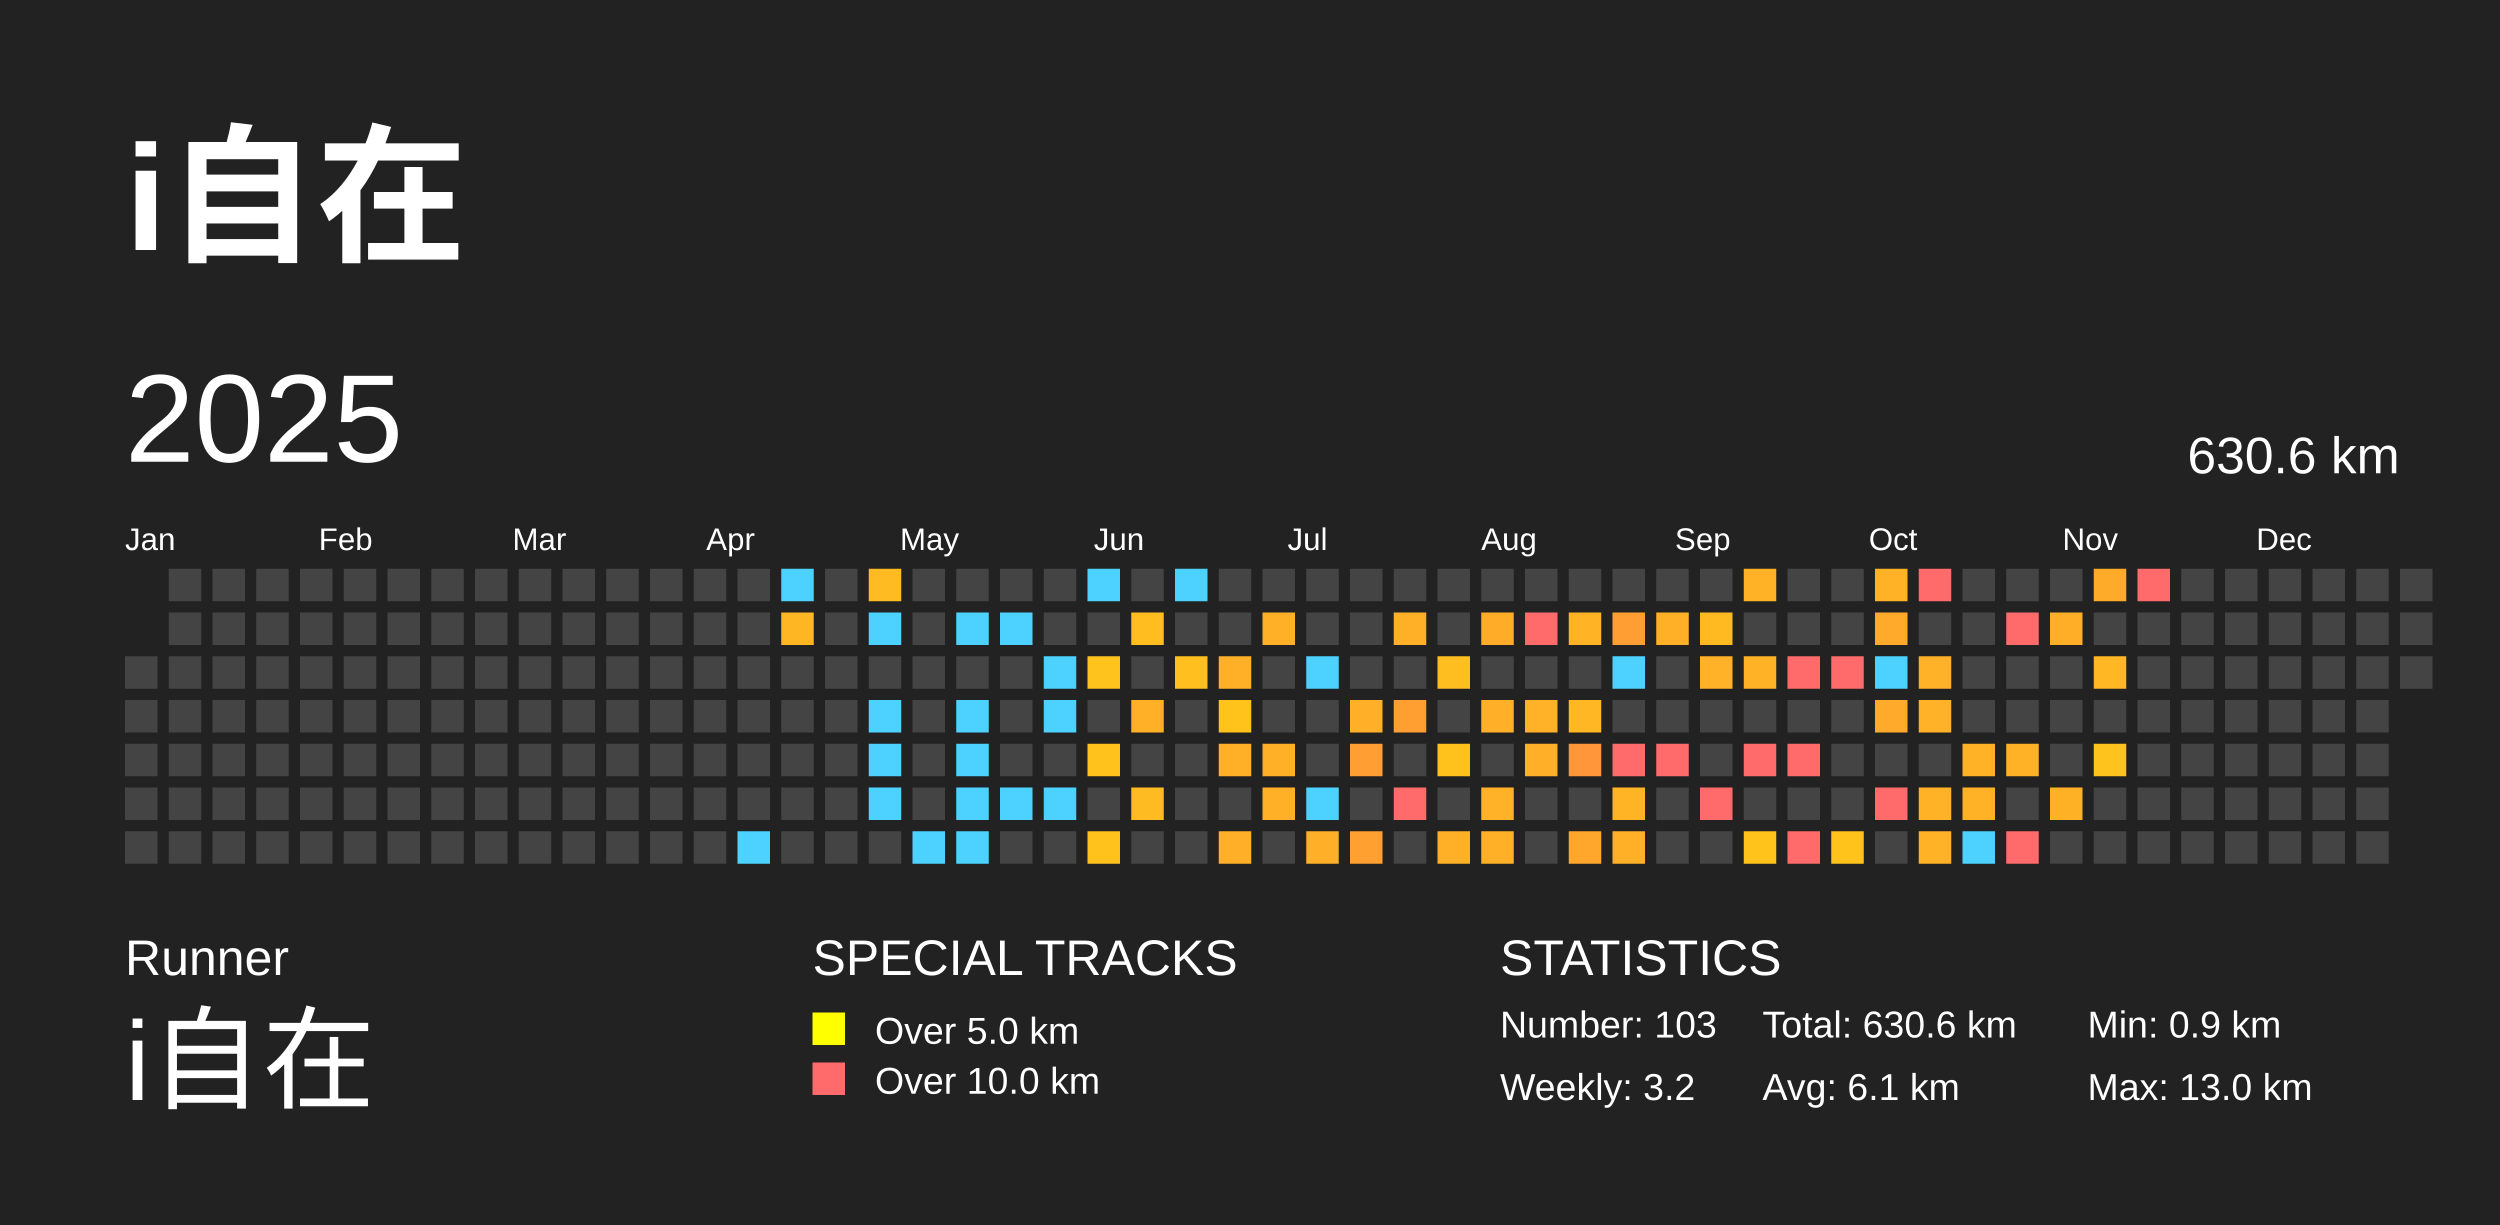
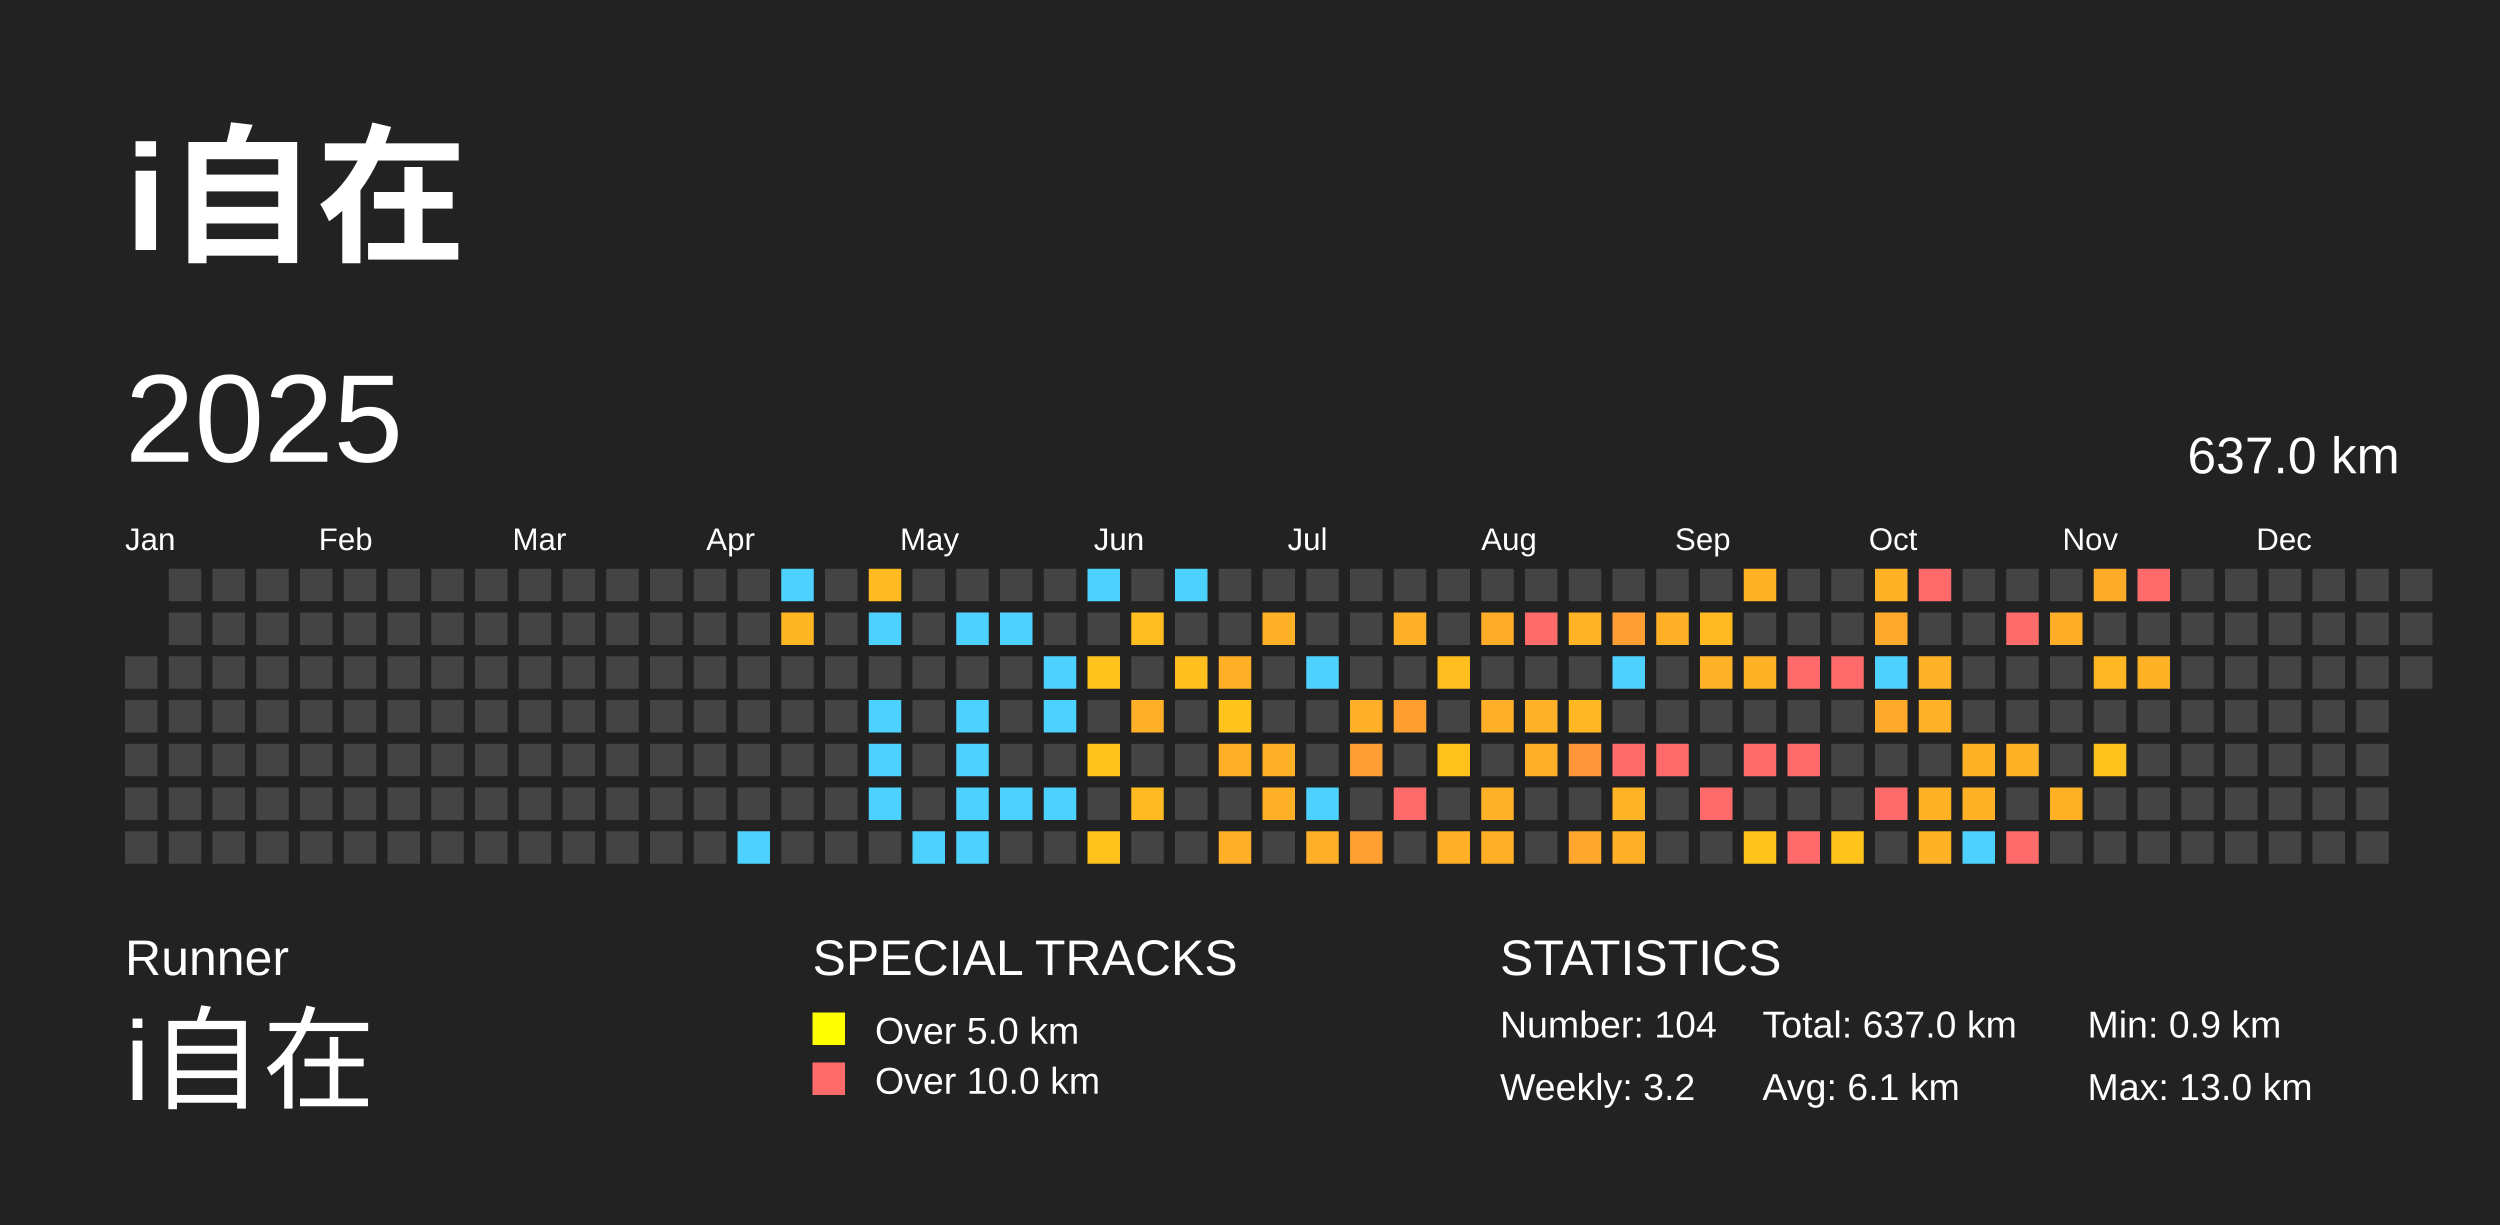
<svg xmlns="http://www.w3.org/2000/svg" baseProfile="full" height="98mm" version="1.1" viewBox="0,0,200,98" width="200mm">
  <defs />
  <rect fill="#222222" height="98" width="200" x="0" y="0" />
  <text fill="#FFFFFF" style="font-size:12px; font-family:Arial; font-weight:bold;" x="10" y="20">i自在</text>
  <text fill="#FFFFFF" style="font-size:4px; font-family:Arial" x="10" y="78">Runner</text>
  <text fill="#FFFFFF" style="font-size:9px; font-family:Arial" x="10" y="88">i自在</text>
  <text fill="#FFFFFF" style="font-size:4px; font-family:Arial" x="65" y="78">SPECIAL TRACKS</text>
  <rect fill="#FFFF00" height="2.6" width="2.6" x="65" y="81" />
  <text fill="#FFFFFF" style="font-size:3px; font-family:Arial" x="70" y="83.5">Over 5.0 km</text>
  <rect fill="#FF6B6B" height="2.6" width="2.6" x="65" y="85" />
  <text fill="#FFFFFF" style="font-size:3px; font-family:Arial" x="70" y="87.5">Over 10.0 km</text>
  <text fill="#FFFFFF" style="font-size:4px; font-family:Arial" x="120" y="78">STATISTICS</text>
-   <text fill="#FFFFFF" style="font-size:3px; font-family:Arial" x="120" y="83">Number: 103</text>
+   <text fill="#FFFFFF" style="font-size:3px; font-family:Arial" x="120" y="83">Number: 104</text>
  <text fill="#FFFFFF" style="font-size:3px; font-family:Arial" x="120" y="88">Weekly: 3.2</text>
-   <text fill="#FFFFFF" style="font-size:3px; font-family:Arial" x="141" y="83">Total: 630.6 km</text>
+   <text fill="#FFFFFF" style="font-size:3px; font-family:Arial" x="141" y="83">Total: 637.0 km</text>
  <text fill="#FFFFFF" style="font-size:3px; font-family:Arial" x="141" y="88">Avg: 6.1 km</text>
  <text fill="#FFFFFF" style="font-size:3px; font-family:Arial" x="167" y="83">Min: 0.9 km</text>
  <text fill="#FFFFFF" style="font-size:3px; font-family:Arial" x="167" y="88">Max: 13.0 km</text>
  <text dominant-baseline="hanging" fill="#FFFFFF" style="font-size:10.0px; font-family:Arial;" x="10" y="30">2025</text>
-   <text dominant-baseline="hanging" fill="#FFFFFF" style="font-size:4.125px; font-family:Arial;" x="175" y="35">630.6 km</text>
+   <text dominant-baseline="hanging" fill="#FFFFFF" style="font-size:4.125px; font-family:Arial;" x="175" y="35">637.0 km</text>
  <text fill="#FFFFFF" style="font-size:2.5px; font-family:Arial" x="10.0" y="44">Jan</text>
  <text fill="#FFFFFF" style="font-size:2.5px; font-family:Arial" x="25.5" y="44">Feb</text>
  <text fill="#FFFFFF" style="font-size:2.5px; font-family:Arial" x="41.0" y="44">Mar</text>
  <text fill="#FFFFFF" style="font-size:2.5px; font-family:Arial" x="56.5" y="44">Apr</text>
  <text fill="#FFFFFF" style="font-size:2.5px; font-family:Arial" x="72.0" y="44">May</text>
  <text fill="#FFFFFF" style="font-size:2.5px; font-family:Arial" x="87.5" y="44">Jun</text>
  <text fill="#FFFFFF" style="font-size:2.5px; font-family:Arial" x="103.0" y="44">Jul</text>
  <text fill="#FFFFFF" style="font-size:2.5px; font-family:Arial" x="118.5" y="44">Aug</text>
  <text fill="#FFFFFF" style="font-size:2.5px; font-family:Arial" x="134.0" y="44">Sep</text>
  <text fill="#FFFFFF" style="font-size:2.5px; font-family:Arial" x="149.5" y="44">Oct</text>
  <text fill="#FFFFFF" style="font-size:2.5px; font-family:Arial" x="165.0" y="44">Nov</text>
  <text fill="#FFFFFF" style="font-size:2.5px; font-family:Arial" x="180.5" y="44">Dec</text>
  <rect fill="#444444" height="2.6" width="2.6" x="10.0" y="52.5" />
  <rect fill="#444444" height="2.6" width="2.6" x="10.0" y="56.0" />
  <rect fill="#444444" height="2.6" width="2.6" x="10.0" y="59.5" />
  <rect fill="#444444" height="2.6" width="2.6" x="10.0" y="63.0" />
  <rect fill="#444444" height="2.6" width="2.6" x="10.0" y="66.5" />
  <rect fill="#444444" height="2.6" width="2.6" x="13.5" y="45.5" />
  <rect fill="#444444" height="2.6" width="2.6" x="13.5" y="49.0" />
  <rect fill="#444444" height="2.6" width="2.6" x="13.5" y="52.5" />
  <rect fill="#444444" height="2.6" width="2.6" x="13.5" y="56.0" />
  <rect fill="#444444" height="2.6" width="2.6" x="13.5" y="59.5" />
  <rect fill="#444444" height="2.6" width="2.6" x="13.5" y="63.0" />
  <rect fill="#444444" height="2.6" width="2.6" x="13.5" y="66.5" />
  <rect fill="#444444" height="2.6" width="2.6" x="17.0" y="45.5" />
  <rect fill="#444444" height="2.6" width="2.6" x="17.0" y="49.0" />
  <rect fill="#444444" height="2.6" width="2.6" x="17.0" y="52.5" />
  <rect fill="#444444" height="2.6" width="2.6" x="17.0" y="56.0" />
  <rect fill="#444444" height="2.6" width="2.6" x="17.0" y="59.5" />
  <rect fill="#444444" height="2.6" width="2.6" x="17.0" y="63.0" />
  <rect fill="#444444" height="2.6" width="2.6" x="17.0" y="66.5" />
  <rect fill="#444444" height="2.6" width="2.6" x="20.5" y="45.5" />
  <rect fill="#444444" height="2.6" width="2.6" x="20.5" y="49.0" />
  <rect fill="#444444" height="2.6" width="2.6" x="20.5" y="52.5" />
  <rect fill="#444444" height="2.6" width="2.6" x="20.5" y="56.0" />
  <rect fill="#444444" height="2.6" width="2.6" x="20.5" y="59.5" />
  <rect fill="#444444" height="2.6" width="2.6" x="20.5" y="63.0" />
  <rect fill="#444444" height="2.6" width="2.6" x="20.5" y="66.5" />
  <rect fill="#444444" height="2.6" width="2.6" x="24.0" y="45.5" />
  <rect fill="#444444" height="2.6" width="2.6" x="24.0" y="49.0" />
  <rect fill="#444444" height="2.6" width="2.6" x="24.0" y="52.5" />
  <rect fill="#444444" height="2.6" width="2.6" x="24.0" y="56.0" />
  <rect fill="#444444" height="2.6" width="2.6" x="24.0" y="59.5" />
  <rect fill="#444444" height="2.6" width="2.6" x="24.0" y="63.0" />
  <rect fill="#444444" height="2.6" width="2.6" x="24.0" y="66.5" />
  <rect fill="#444444" height="2.6" width="2.6" x="27.5" y="45.5" />
  <rect fill="#444444" height="2.6" width="2.6" x="27.5" y="49.0" />
  <rect fill="#444444" height="2.6" width="2.6" x="27.5" y="52.5" />
  <rect fill="#444444" height="2.6" width="2.6" x="27.5" y="56.0" />
  <rect fill="#444444" height="2.6" width="2.6" x="27.5" y="59.5" />
  <rect fill="#444444" height="2.6" width="2.6" x="27.5" y="63.0" />
  <rect fill="#444444" height="2.6" width="2.6" x="27.5" y="66.5" />
  <rect fill="#444444" height="2.6" width="2.6" x="31.0" y="45.5" />
  <rect fill="#444444" height="2.6" width="2.6" x="31.0" y="49.0" />
  <rect fill="#444444" height="2.6" width="2.6" x="31.0" y="52.5" />
  <rect fill="#444444" height="2.6" width="2.6" x="31.0" y="56.0" />
  <rect fill="#444444" height="2.6" width="2.6" x="31.0" y="59.5" />
  <rect fill="#444444" height="2.6" width="2.6" x="31.0" y="63.0" />
  <rect fill="#444444" height="2.6" width="2.6" x="31.0" y="66.5" />
  <rect fill="#444444" height="2.6" width="2.6" x="34.5" y="45.5" />
  <rect fill="#444444" height="2.6" width="2.6" x="34.5" y="49.0" />
  <rect fill="#444444" height="2.6" width="2.6" x="34.5" y="52.5" />
  <rect fill="#444444" height="2.6" width="2.6" x="34.5" y="56.0" />
  <rect fill="#444444" height="2.6" width="2.6" x="34.5" y="59.5" />
  <rect fill="#444444" height="2.6" width="2.6" x="34.5" y="63.0" />
  <rect fill="#444444" height="2.6" width="2.6" x="34.5" y="66.5" />
  <rect fill="#444444" height="2.6" width="2.6" x="38.0" y="45.5" />
  <rect fill="#444444" height="2.6" width="2.6" x="38.0" y="49.0" />
  <rect fill="#444444" height="2.6" width="2.6" x="38.0" y="52.5" />
  <rect fill="#444444" height="2.6" width="2.6" x="38.0" y="56.0" />
  <rect fill="#444444" height="2.6" width="2.6" x="38.0" y="59.5" />
  <rect fill="#444444" height="2.6" width="2.6" x="38.0" y="63.0" />
  <rect fill="#444444" height="2.6" width="2.6" x="38.0" y="66.5" />
  <rect fill="#444444" height="2.6" width="2.6" x="41.5" y="45.5" />
  <rect fill="#444444" height="2.6" width="2.6" x="41.5" y="49.0" />
  <rect fill="#444444" height="2.6" width="2.6" x="41.5" y="52.5" />
  <rect fill="#444444" height="2.6" width="2.6" x="41.5" y="56.0" />
  <rect fill="#444444" height="2.6" width="2.6" x="41.5" y="59.5" />
  <rect fill="#444444" height="2.6" width="2.6" x="41.5" y="63.0" />
  <rect fill="#444444" height="2.6" width="2.6" x="41.5" y="66.5" />
  <rect fill="#444444" height="2.6" width="2.6" x="45.0" y="45.5" />
  <rect fill="#444444" height="2.6" width="2.6" x="45.0" y="49.0" />
  <rect fill="#444444" height="2.6" width="2.6" x="45.0" y="52.5" />
  <rect fill="#444444" height="2.6" width="2.6" x="45.0" y="56.0" />
  <rect fill="#444444" height="2.6" width="2.6" x="45.0" y="59.5" />
  <rect fill="#444444" height="2.6" width="2.6" x="45.0" y="63.0" />
  <rect fill="#444444" height="2.6" width="2.6" x="45.0" y="66.5" />
  <rect fill="#444444" height="2.6" width="2.6" x="48.5" y="45.5" />
  <rect fill="#444444" height="2.6" width="2.6" x="48.5" y="49.0" />
  <rect fill="#444444" height="2.6" width="2.6" x="48.5" y="52.5" />
  <rect fill="#444444" height="2.6" width="2.6" x="48.5" y="56.0" />
  <rect fill="#444444" height="2.6" width="2.6" x="48.5" y="59.5" />
  <rect fill="#444444" height="2.6" width="2.6" x="48.5" y="63.0" />
  <rect fill="#444444" height="2.6" width="2.6" x="48.5" y="66.5" />
  <rect fill="#444444" height="2.6" width="2.6" x="52.0" y="45.5" />
  <rect fill="#444444" height="2.6" width="2.6" x="52.0" y="49.0" />
  <rect fill="#444444" height="2.6" width="2.6" x="52.0" y="52.5" />
  <rect fill="#444444" height="2.6" width="2.6" x="52.0" y="56.0" />
  <rect fill="#444444" height="2.6" width="2.6" x="52.0" y="59.5" />
  <rect fill="#444444" height="2.6" width="2.6" x="52.0" y="63.0" />
  <rect fill="#444444" height="2.6" width="2.6" x="52.0" y="66.5" />
  <rect fill="#444444" height="2.6" width="2.6" x="55.5" y="45.5" />
  <rect fill="#444444" height="2.6" width="2.6" x="55.5" y="49.0" />
  <rect fill="#444444" height="2.6" width="2.6" x="55.5" y="52.5" />
  <rect fill="#444444" height="2.6" width="2.6" x="55.5" y="56.0" />
  <rect fill="#444444" height="2.6" width="2.6" x="55.5" y="59.5" />
  <rect fill="#444444" height="2.6" width="2.6" x="55.5" y="63.0" />
  <rect fill="#444444" height="2.6" width="2.6" x="55.5" y="66.5" />
  <rect fill="#444444" height="2.6" width="2.6" x="59.0" y="45.5" />
  <rect fill="#444444" height="2.6" width="2.6" x="59.0" y="49.0" />
  <rect fill="#444444" height="2.6" width="2.6" x="59.0" y="52.5" />
  <rect fill="#444444" height="2.6" width="2.6" x="59.0" y="56.0" />
  <rect fill="#444444" height="2.6" width="2.6" x="59.0" y="59.5" />
  <rect fill="#444444" height="2.6" width="2.6" x="59.0" y="63.0" />
  <rect fill="#4dd2ff" height="2.6" width="2.6" x="59.0" y="66.5" />
  <rect fill="#4dd2ff" height="2.6" width="2.6" x="62.5" y="45.5" />
  <rect fill="#ffb623" height="2.6" width="2.6" x="62.5" y="49.0" />
  <rect fill="#444444" height="2.6" width="2.6" x="62.5" y="52.5" />
  <rect fill="#444444" height="2.6" width="2.6" x="62.5" y="56.0" />
  <rect fill="#444444" height="2.6" width="2.6" x="62.5" y="59.5" />
  <rect fill="#444444" height="2.6" width="2.6" x="62.5" y="63.0" />
  <rect fill="#444444" height="2.6" width="2.6" x="62.5" y="66.5" />
  <rect fill="#444444" height="2.6" width="2.6" x="66.0" y="45.5" />
  <rect fill="#444444" height="2.6" width="2.6" x="66.0" y="49.0" />
  <rect fill="#444444" height="2.6" width="2.6" x="66.0" y="52.5" />
  <rect fill="#444444" height="2.6" width="2.6" x="66.0" y="56.0" />
  <rect fill="#444444" height="2.6" width="2.6" x="66.0" y="59.5" />
  <rect fill="#444444" height="2.6" width="2.6" x="66.0" y="63.0" />
  <rect fill="#444444" height="2.6" width="2.6" x="66.0" y="66.5" />
  <rect fill="#ffbb21" height="2.6" width="2.6" x="69.5" y="45.5" />
  <rect fill="#4dd2ff" height="2.6" width="2.6" x="69.5" y="49.0" />
  <rect fill="#444444" height="2.6" width="2.6" x="69.5" y="52.5" />
  <rect fill="#4dd2ff" height="2.6" width="2.6" x="69.5" y="56.0" />
  <rect fill="#4dd2ff" height="2.6" width="2.6" x="69.5" y="59.5" />
  <rect fill="#4dd2ff" height="2.6" width="2.6" x="69.5" y="63.0" />
  <rect fill="#444444" height="2.6" width="2.6" x="69.5" y="66.5" />
  <rect fill="#444444" height="2.6" width="2.6" x="73.0" y="45.5" />
  <rect fill="#444444" height="2.6" width="2.6" x="73.0" y="49.0" />
  <rect fill="#444444" height="2.6" width="2.6" x="73.0" y="52.5" />
  <rect fill="#444444" height="2.6" width="2.6" x="73.0" y="56.0" />
  <rect fill="#444444" height="2.6" width="2.6" x="73.0" y="59.5" />
  <rect fill="#444444" height="2.6" width="2.6" x="73.0" y="63.0" />
  <rect fill="#4dd2ff" height="2.6" width="2.6" x="73.0" y="66.5" />
  <rect fill="#444444" height="2.6" width="2.6" x="76.5" y="45.5" />
  <rect fill="#4dd2ff" height="2.6" width="2.6" x="76.5" y="49.0" />
  <rect fill="#444444" height="2.6" width="2.6" x="76.5" y="52.5" />
  <rect fill="#4dd2ff" height="2.6" width="2.6" x="76.5" y="56.0" />
  <rect fill="#4dd2ff" height="2.6" width="2.6" x="76.5" y="59.5" />
  <rect fill="#4dd2ff" height="2.6" width="2.6" x="76.5" y="63.0" />
  <rect fill="#4dd2ff" height="2.6" width="2.6" x="76.5" y="66.5" />
  <rect fill="#444444" height="2.6" width="2.6" x="80.0" y="45.5" />
  <rect fill="#4dd2ff" height="2.6" width="2.6" x="80.0" y="49.0" />
  <rect fill="#444444" height="2.6" width="2.6" x="80.0" y="52.5" />
  <rect fill="#444444" height="2.6" width="2.6" x="80.0" y="56.0" />
  <rect fill="#444444" height="2.6" width="2.6" x="80.0" y="59.5" />
  <rect fill="#4dd2ff" height="2.6" width="2.6" x="80.0" y="63.0" />
  <rect fill="#444444" height="2.6" width="2.6" x="80.0" y="66.5" />
  <rect fill="#444444" height="2.6" width="2.6" x="83.5" y="45.5" />
  <rect fill="#444444" height="2.6" width="2.6" x="83.5" y="49.0" />
  <rect fill="#4dd2ff" height="2.6" width="2.6" x="83.5" y="52.5" />
  <rect fill="#4dd2ff" height="2.6" width="2.6" x="83.5" y="56.0" />
  <rect fill="#444444" height="2.6" width="2.6" x="83.5" y="59.5" />
  <rect fill="#4dd2ff" height="2.6" width="2.6" x="83.5" y="63.0" />
  <rect fill="#444444" height="2.6" width="2.6" x="83.5" y="66.5" />
  <rect fill="#4dd2ff" height="2.6" width="2.6" x="87.0" y="45.5" />
  <rect fill="#444444" height="2.6" width="2.6" x="87.0" y="49.0" />
  <rect fill="#ffc31d" height="2.6" width="2.6" x="87.0" y="52.5" />
  <rect fill="#444444" height="2.6" width="2.6" x="87.0" y="56.0" />
  <rect fill="#ffc21d" height="2.6" width="2.6" x="87.0" y="59.5" />
  <rect fill="#444444" height="2.6" width="2.6" x="87.0" y="63.0" />
  <rect fill="#ffc21d" height="2.6" width="2.6" x="87.0" y="66.5" />
  <rect fill="#444444" height="2.6" width="2.6" x="90.5" y="45.5" />
  <rect fill="#ffbd1f" height="2.6" width="2.6" x="90.5" y="49.0" />
  <rect fill="#444444" height="2.6" width="2.6" x="90.5" y="52.5" />
  <rect fill="#ffb027" height="2.6" width="2.6" x="90.5" y="56.0" />
  <rect fill="#444444" height="2.6" width="2.6" x="90.5" y="59.5" />
  <rect fill="#ffbb21" height="2.6" width="2.6" x="90.5" y="63.0" />
  <rect fill="#444444" height="2.6" width="2.6" x="90.5" y="66.5" />
  <rect fill="#4dd2ff" height="2.6" width="2.6" x="94.0" y="45.5" />
  <rect fill="#444444" height="2.6" width="2.6" x="94.0" y="49.0" />
  <rect fill="#ffbf1e" height="2.6" width="2.6" x="94.0" y="52.5" />
  <rect fill="#444444" height="2.6" width="2.6" x="94.0" y="56.0" />
  <rect fill="#444444" height="2.6" width="2.6" x="94.0" y="59.5" />
  <rect fill="#444444" height="2.6" width="2.6" x="94.0" y="63.0" />
  <rect fill="#444444" height="2.6" width="2.6" x="94.0" y="66.5" />
  <rect fill="#444444" height="2.6" width="2.6" x="97.5" y="45.5" />
  <rect fill="#444444" height="2.6" width="2.6" x="97.5" y="49.0" />
  <rect fill="#ffb027" height="2.6" width="2.6" x="97.5" y="52.5" />
  <rect fill="#ffc31c" height="2.6" width="2.6" x="97.5" y="56.0" />
  <rect fill="#ffb027" height="2.6" width="2.6" x="97.5" y="59.5" />
  <rect fill="#444444" height="2.6" width="2.6" x="97.5" y="63.0" />
  <rect fill="#ffaf28" height="2.6" width="2.6" x="97.5" y="66.5" />
  <rect fill="#444444" height="2.6" width="2.6" x="101.0" y="45.5" />
  <rect fill="#ffb027" height="2.6" width="2.6" x="101.0" y="49.0" />
  <rect fill="#444444" height="2.6" width="2.6" x="101.0" y="52.5" />
  <rect fill="#444444" height="2.6" width="2.6" x="101.0" y="56.0" />
  <rect fill="#ffb027" height="2.6" width="2.6" x="101.0" y="59.5" />
  <rect fill="#ffb027" height="2.6" width="2.6" x="101.0" y="63.0" />
  <rect fill="#444444" height="2.6" width="2.6" x="101.0" y="66.5" />
  <rect fill="#444444" height="2.6" width="2.6" x="104.5" y="45.5" />
  <rect fill="#444444" height="2.6" width="2.6" x="104.5" y="49.0" />
  <rect fill="#4dd2ff" height="2.6" width="2.6" x="104.5" y="52.5" />
  <rect fill="#444444" height="2.6" width="2.6" x="104.5" y="56.0" />
  <rect fill="#444444" height="2.6" width="2.6" x="104.5" y="59.5" />
  <rect fill="#4dd2ff" height="2.6" width="2.6" x="104.5" y="63.0" />
  <rect fill="#ffaf28" height="2.6" width="2.6" x="104.5" y="66.5" />
  <rect fill="#444444" height="2.6" width="2.6" x="108.0" y="45.5" />
  <rect fill="#444444" height="2.6" width="2.6" x="108.0" y="49.0" />
  <rect fill="#444444" height="2.6" width="2.6" x="108.0" y="52.5" />
  <rect fill="#ffaf28" height="2.6" width="2.6" x="108.0" y="56.0" />
  <rect fill="#ff9e33" height="2.6" width="2.6" x="108.0" y="59.5" />
  <rect fill="#444444" height="2.6" width="2.6" x="108.0" y="63.0" />
  <rect fill="#ffa031" height="2.6" width="2.6" x="108.0" y="66.5" />
  <rect fill="#444444" height="2.6" width="2.6" x="111.5" y="45.5" />
  <rect fill="#ffb027" height="2.6" width="2.6" x="111.5" y="49.0" />
  <rect fill="#444444" height="2.6" width="2.6" x="111.5" y="52.5" />
  <rect fill="#ff9f32" height="2.6" width="2.6" x="111.5" y="56.0" />
  <rect fill="#444444" height="2.6" width="2.6" x="111.5" y="59.5" />
  <rect fill="#FF6B6B" height="2.6" width="2.6" x="111.5" y="63.0" />
  <rect fill="#444444" height="2.6" width="2.6" x="111.5" y="66.5" />
  <rect fill="#444444" height="2.6" width="2.6" x="115.0" y="45.5" />
  <rect fill="#444444" height="2.6" width="2.6" x="115.0" y="49.0" />
  <rect fill="#ffbe1f" height="2.6" width="2.6" x="115.0" y="52.5" />
  <rect fill="#444444" height="2.6" width="2.6" x="115.0" y="56.0" />
  <rect fill="#ffc21d" height="2.6" width="2.6" x="115.0" y="59.5" />
  <rect fill="#444444" height="2.6" width="2.6" x="115.0" y="63.0" />
  <rect fill="#ffb027" height="2.6" width="2.6" x="115.0" y="66.5" />
  <rect fill="#444444" height="2.6" width="2.6" x="118.5" y="45.5" />
  <rect fill="#ffad29" height="2.6" width="2.6" x="118.5" y="49.0" />
  <rect fill="#444444" height="2.6" width="2.6" x="118.5" y="52.5" />
  <rect fill="#ffaf28" height="2.6" width="2.6" x="118.5" y="56.0" />
  <rect fill="#444444" height="2.6" width="2.6" x="118.5" y="59.5" />
  <rect fill="#ffb127" height="2.6" width="2.6" x="118.5" y="63.0" />
  <rect fill="#ffb027" height="2.6" width="2.6" x="118.5" y="66.5" />
  <rect fill="#444444" height="2.6" width="2.6" x="122.0" y="45.5" />
  <rect fill="#FF6B6B" height="2.6" width="2.6" x="122.0" y="49.0" />
  <rect fill="#444444" height="2.6" width="2.6" x="122.0" y="52.5" />
  <rect fill="#ffb127" height="2.6" width="2.6" x="122.0" y="56.0" />
  <rect fill="#ffaf28" height="2.6" width="2.6" x="122.0" y="59.5" />
  <rect fill="#444444" height="2.6" width="2.6" x="122.0" y="63.0" />
  <rect fill="#444444" height="2.6" width="2.6" x="122.0" y="66.5" />
  <rect fill="#444444" height="2.6" width="2.6" x="125.5" y="45.5" />
  <rect fill="#ffb325" height="2.6" width="2.6" x="125.5" y="49.0" />
  <rect fill="#444444" height="2.6" width="2.6" x="125.5" y="52.5" />
  <rect fill="#ffb723" height="2.6" width="2.6" x="125.5" y="56.0" />
  <rect fill="#ff9639" height="2.6" width="2.6" x="125.5" y="59.5" />
  <rect fill="#444444" height="2.6" width="2.6" x="125.5" y="63.0" />
  <rect fill="#ffa72d" height="2.6" width="2.6" x="125.5" y="66.5" />
  <rect fill="#444444" height="2.6" width="2.6" x="129.0" y="45.5" />
  <rect fill="#ff9e33" height="2.6" width="2.6" x="129.0" y="49.0" />
  <rect fill="#4dd2ff" height="2.6" width="2.6" x="129.0" y="52.5" />
  <rect fill="#444444" height="2.6" width="2.6" x="129.0" y="56.0" />
  <rect fill="#FF6B6B" height="2.6" width="2.6" x="129.0" y="59.5" />
  <rect fill="#ffb425" height="2.6" width="2.6" x="129.0" y="63.0" />
  <rect fill="#ffb027" height="2.6" width="2.6" x="129.0" y="66.5" />
  <rect fill="#444444" height="2.6" width="2.6" x="132.5" y="45.5" />
  <rect fill="#ffb027" height="2.6" width="2.6" x="132.5" y="49.0" />
  <rect fill="#444444" height="2.6" width="2.6" x="132.5" y="52.5" />
  <rect fill="#444444" height="2.6" width="2.6" x="132.5" y="56.0" />
  <rect fill="#FF6B6B" height="2.6" width="2.6" x="132.5" y="59.5" />
  <rect fill="#444444" height="2.6" width="2.6" x="132.5" y="63.0" />
  <rect fill="#444444" height="2.6" width="2.6" x="132.5" y="66.5" />
  <rect fill="#444444" height="2.6" width="2.6" x="136.0" y="45.5" />
  <rect fill="#ffba21" height="2.6" width="2.6" x="136.0" y="49.0" />
  <rect fill="#ffb127" height="2.6" width="2.6" x="136.0" y="52.5" />
  <rect fill="#444444" height="2.6" width="2.6" x="136.0" y="56.0" />
  <rect fill="#444444" height="2.6" width="2.6" x="136.0" y="59.5" />
  <rect fill="#FF6B6B" height="2.6" width="2.6" x="136.0" y="63.0" />
  <rect fill="#444444" height="2.6" width="2.6" x="136.0" y="66.5" />
  <rect fill="#ffb226" height="2.6" width="2.6" x="139.5" y="45.5" />
  <rect fill="#444444" height="2.6" width="2.6" x="139.5" y="49.0" />
  <rect fill="#ffb226" height="2.6" width="2.6" x="139.5" y="52.5" />
  <rect fill="#444444" height="2.6" width="2.6" x="139.5" y="56.0" />
  <rect fill="#FF6B6B" height="2.6" width="2.6" x="139.5" y="59.5" />
  <rect fill="#444444" height="2.6" width="2.6" x="139.5" y="63.0" />
  <rect fill="#ffc31c" height="2.6" width="2.6" x="139.5" y="66.5" />
  <rect fill="#444444" height="2.6" width="2.6" x="143.0" y="45.5" />
  <rect fill="#444444" height="2.6" width="2.6" x="143.0" y="49.0" />
  <rect fill="#FF6B6B" height="2.6" width="2.6" x="143.0" y="52.5" />
  <rect fill="#444444" height="2.6" width="2.6" x="143.0" y="56.0" />
  <rect fill="#FF6B6B" height="2.6" width="2.6" x="143.0" y="59.5" />
  <rect fill="#444444" height="2.6" width="2.6" x="143.0" y="63.0" />
  <rect fill="#FF6B6B" height="2.6" width="2.6" x="143.0" y="66.5" />
  <rect fill="#444444" height="2.6" width="2.6" x="146.5" y="45.5" />
  <rect fill="#444444" height="2.6" width="2.6" x="146.5" y="49.0" />
  <rect fill="#FF6B6B" height="2.6" width="2.6" x="146.5" y="52.5" />
  <rect fill="#444444" height="2.6" width="2.6" x="146.5" y="56.0" />
  <rect fill="#444444" height="2.6" width="2.6" x="146.5" y="59.5" />
  <rect fill="#444444" height="2.6" width="2.6" x="146.5" y="63.0" />
  <rect fill="#ffc31c" height="2.6" width="2.6" x="146.5" y="66.5" />
  <rect fill="#ffb226" height="2.6" width="2.6" x="150.0" y="45.5" />
  <rect fill="#ffaa2b" height="2.6" width="2.6" x="150.0" y="49.0" />
  <rect fill="#4dd2ff" height="2.6" width="2.6" x="150.0" y="52.5" />
  <rect fill="#ffaa2b" height="2.6" width="2.6" x="150.0" y="56.0" />
  <rect fill="#444444" height="2.6" width="2.6" x="150.0" y="59.5" />
  <rect fill="#FF6B6B" height="2.6" width="2.6" x="150.0" y="63.0" />
  <rect fill="#444444" height="2.6" width="2.6" x="150.0" y="66.5" />
  <rect fill="#FF6B6B" height="2.6" width="2.6" x="153.5" y="45.5" />
  <rect fill="#444444" height="2.6" width="2.6" x="153.5" y="49.0" />
  <rect fill="#ffb127" height="2.6" width="2.6" x="153.5" y="52.5" />
  <rect fill="#ffb127" height="2.6" width="2.6" x="153.5" y="56.0" />
  <rect fill="#444444" height="2.6" width="2.6" x="153.5" y="59.5" />
  <rect fill="#ffb226" height="2.6" width="2.6" x="153.5" y="63.0" />
  <rect fill="#ffb226" height="2.6" width="2.6" x="153.5" y="66.5" />
  <rect fill="#444444" height="2.6" width="2.6" x="157.0" y="45.5" />
  <rect fill="#444444" height="2.6" width="2.6" x="157.0" y="49.0" />
  <rect fill="#444444" height="2.6" width="2.6" x="157.0" y="52.5" />
  <rect fill="#444444" height="2.6" width="2.6" x="157.0" y="56.0" />
  <rect fill="#ffb226" height="2.6" width="2.6" x="157.0" y="59.5" />
  <rect fill="#ffb226" height="2.6" width="2.6" x="157.0" y="63.0" />
  <rect fill="#4dd2ff" height="2.6" width="2.6" x="157.0" y="66.5" />
  <rect fill="#444444" height="2.6" width="2.6" x="160.5" y="45.5" />
  <rect fill="#FF6B6B" height="2.6" width="2.6" x="160.5" y="49.0" />
  <rect fill="#444444" height="2.6" width="2.6" x="160.5" y="52.5" />
  <rect fill="#444444" height="2.6" width="2.6" x="160.5" y="56.0" />
  <rect fill="#ffb226" height="2.6" width="2.6" x="160.5" y="59.5" />
  <rect fill="#444444" height="2.6" width="2.6" x="160.5" y="63.0" />
  <rect fill="#FF6B6B" height="2.6" width="2.6" x="160.5" y="66.5" />
  <rect fill="#444444" height="2.6" width="2.6" x="164.0" y="45.5" />
  <rect fill="#ffae28" height="2.6" width="2.6" x="164.0" y="49.0" />
  <rect fill="#444444" height="2.6" width="2.6" x="164.0" y="52.5" />
  <rect fill="#444444" height="2.6" width="2.6" x="164.0" y="56.0" />
  <rect fill="#444444" height="2.6" width="2.6" x="164.0" y="59.5" />
  <rect fill="#ffb126" height="2.6" width="2.6" x="164.0" y="63.0" />
  <rect fill="#444444" height="2.6" width="2.6" x="164.0" y="66.5" />
  <rect fill="#ffab2a" height="2.6" width="2.6" x="167.5" y="45.5" />
  <rect fill="#444444" height="2.6" width="2.6" x="167.5" y="49.0" />
  <rect fill="#ffb723" height="2.6" width="2.6" x="167.5" y="52.5" />
  <rect fill="#444444" height="2.6" width="2.6" x="167.5" y="56.0" />
  <rect fill="#ffc31d" height="2.6" width="2.6" x="167.5" y="59.5" />
  <rect fill="#444444" height="2.6" width="2.6" x="167.5" y="63.0" />
  <rect fill="#444444" height="2.6" width="2.6" x="167.5" y="66.5" />
  <rect fill="#FF6B6B" height="2.6" width="2.6" x="171.0" y="45.5" />
  <rect fill="#444444" height="2.6" width="2.6" x="171.0" y="49.0" />
-   <rect fill="#444444" height="2.6" width="2.6" x="171.0" y="52.5" />
+   <rect fill="#ffb226" height="2.6" width="2.6" x="171.0" y="52.5" />
  <rect fill="#444444" height="2.6" width="2.6" x="171.0" y="56.0" />
  <rect fill="#444444" height="2.6" width="2.6" x="171.0" y="59.5" />
  <rect fill="#444444" height="2.6" width="2.6" x="171.0" y="63.0" />
  <rect fill="#444444" height="2.6" width="2.6" x="171.0" y="66.5" />
  <rect fill="#444444" height="2.6" width="2.6" x="174.5" y="45.5" />
  <rect fill="#444444" height="2.6" width="2.6" x="174.5" y="49.0" />
  <rect fill="#444444" height="2.6" width="2.6" x="174.5" y="52.5" />
  <rect fill="#444444" height="2.6" width="2.6" x="174.5" y="56.0" />
  <rect fill="#444444" height="2.6" width="2.6" x="174.5" y="59.5" />
  <rect fill="#444444" height="2.6" width="2.6" x="174.5" y="63.0" />
  <rect fill="#444444" height="2.6" width="2.6" x="174.5" y="66.5" />
  <rect fill="#444444" height="2.6" width="2.6" x="178.0" y="45.5" />
  <rect fill="#444444" height="2.6" width="2.6" x="178.0" y="49.0" />
  <rect fill="#444444" height="2.6" width="2.6" x="178.0" y="52.5" />
  <rect fill="#444444" height="2.6" width="2.6" x="178.0" y="56.0" />
  <rect fill="#444444" height="2.6" width="2.6" x="178.0" y="59.5" />
  <rect fill="#444444" height="2.6" width="2.6" x="178.0" y="63.0" />
  <rect fill="#444444" height="2.6" width="2.6" x="178.0" y="66.5" />
  <rect fill="#444444" height="2.6" width="2.6" x="181.5" y="45.5" />
  <rect fill="#444444" height="2.6" width="2.6" x="181.5" y="49.0" />
  <rect fill="#444444" height="2.6" width="2.6" x="181.5" y="52.5" />
  <rect fill="#444444" height="2.6" width="2.6" x="181.5" y="56.0" />
  <rect fill="#444444" height="2.6" width="2.6" x="181.5" y="59.5" />
  <rect fill="#444444" height="2.6" width="2.6" x="181.5" y="63.0" />
  <rect fill="#444444" height="2.6" width="2.6" x="181.5" y="66.5" />
  <rect fill="#444444" height="2.6" width="2.6" x="185.0" y="45.5" />
  <rect fill="#444444" height="2.6" width="2.6" x="185.0" y="49.0" />
  <rect fill="#444444" height="2.6" width="2.6" x="185.0" y="52.5" />
  <rect fill="#444444" height="2.6" width="2.6" x="185.0" y="56.0" />
  <rect fill="#444444" height="2.6" width="2.6" x="185.0" y="59.5" />
  <rect fill="#444444" height="2.6" width="2.6" x="185.0" y="63.0" />
  <rect fill="#444444" height="2.6" width="2.6" x="185.0" y="66.5" />
  <rect fill="#444444" height="2.6" width="2.6" x="188.5" y="45.5" />
  <rect fill="#444444" height="2.6" width="2.6" x="188.5" y="49.0" />
  <rect fill="#444444" height="2.6" width="2.6" x="188.5" y="52.5" />
  <rect fill="#444444" height="2.6" width="2.6" x="188.5" y="56.0" />
  <rect fill="#444444" height="2.6" width="2.6" x="188.5" y="59.5" />
  <rect fill="#444444" height="2.6" width="2.6" x="188.5" y="63.0" />
  <rect fill="#444444" height="2.6" width="2.6" x="188.5" y="66.5" />
  <rect fill="#444444" height="2.6" width="2.6" x="192.0" y="45.5" />
  <rect fill="#444444" height="2.6" width="2.6" x="192.0" y="49.0" />
  <rect fill="#444444" height="2.6" width="2.6" x="192.0" y="52.5" />
</svg>
